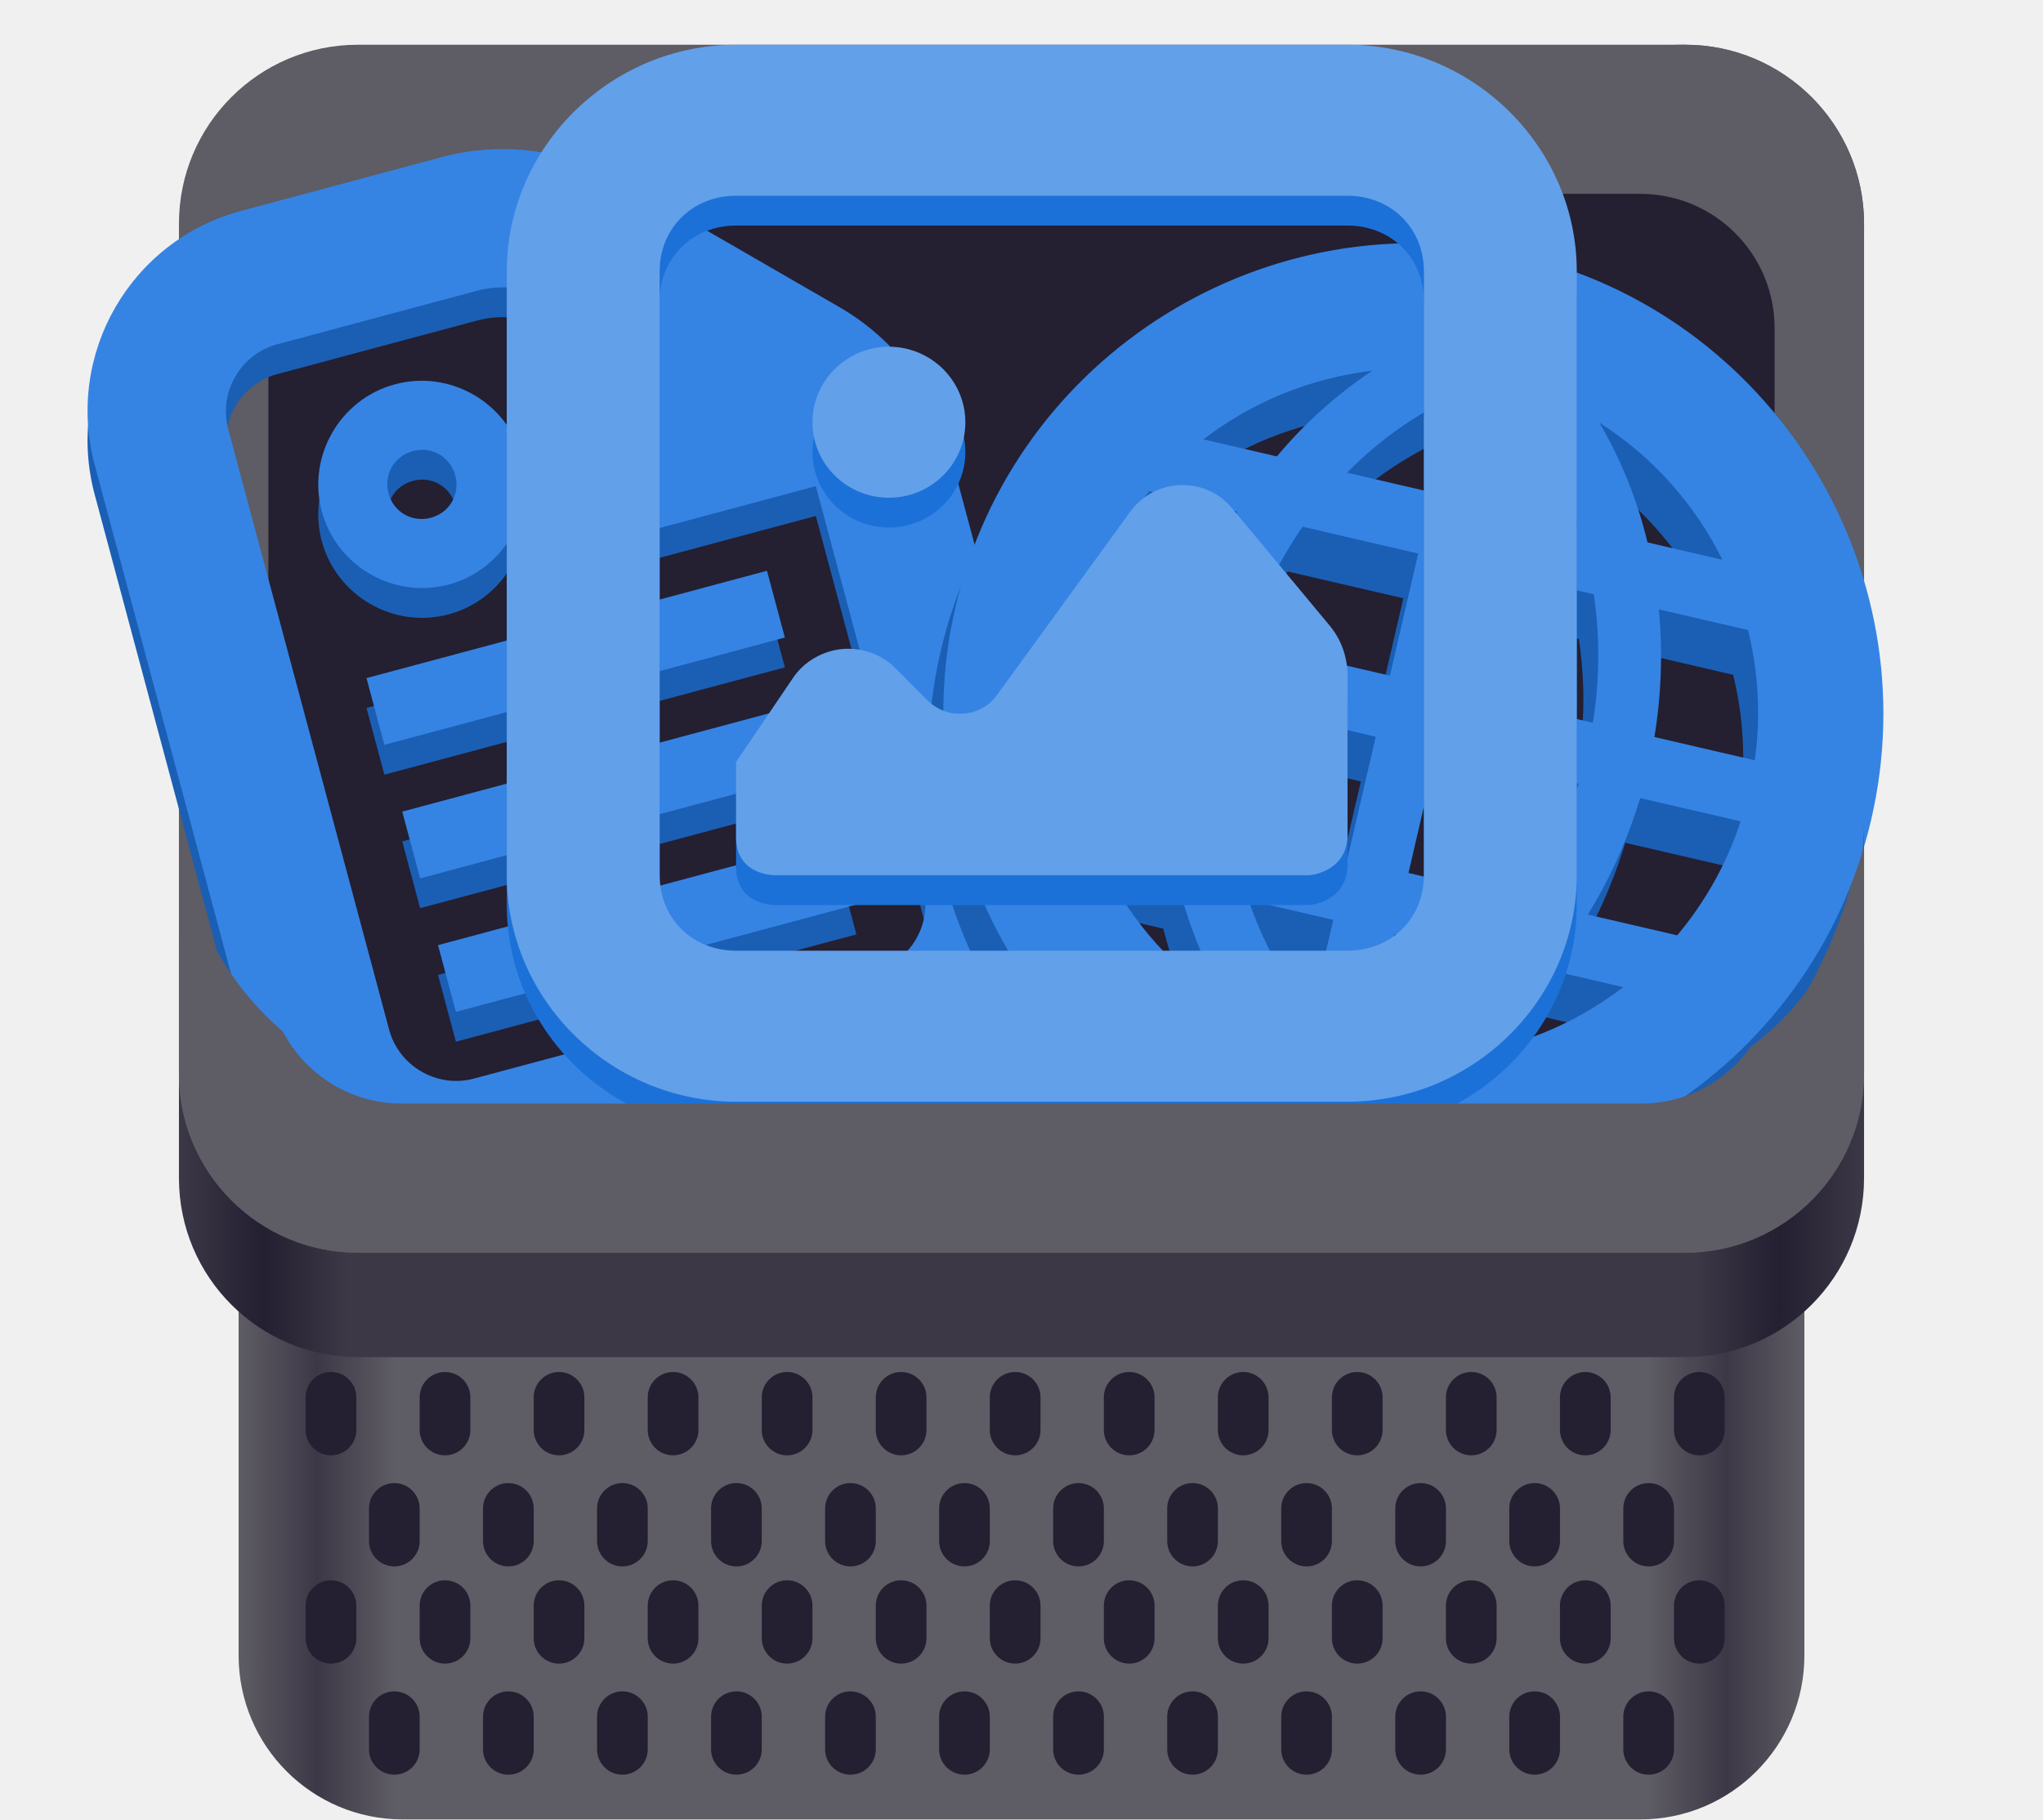
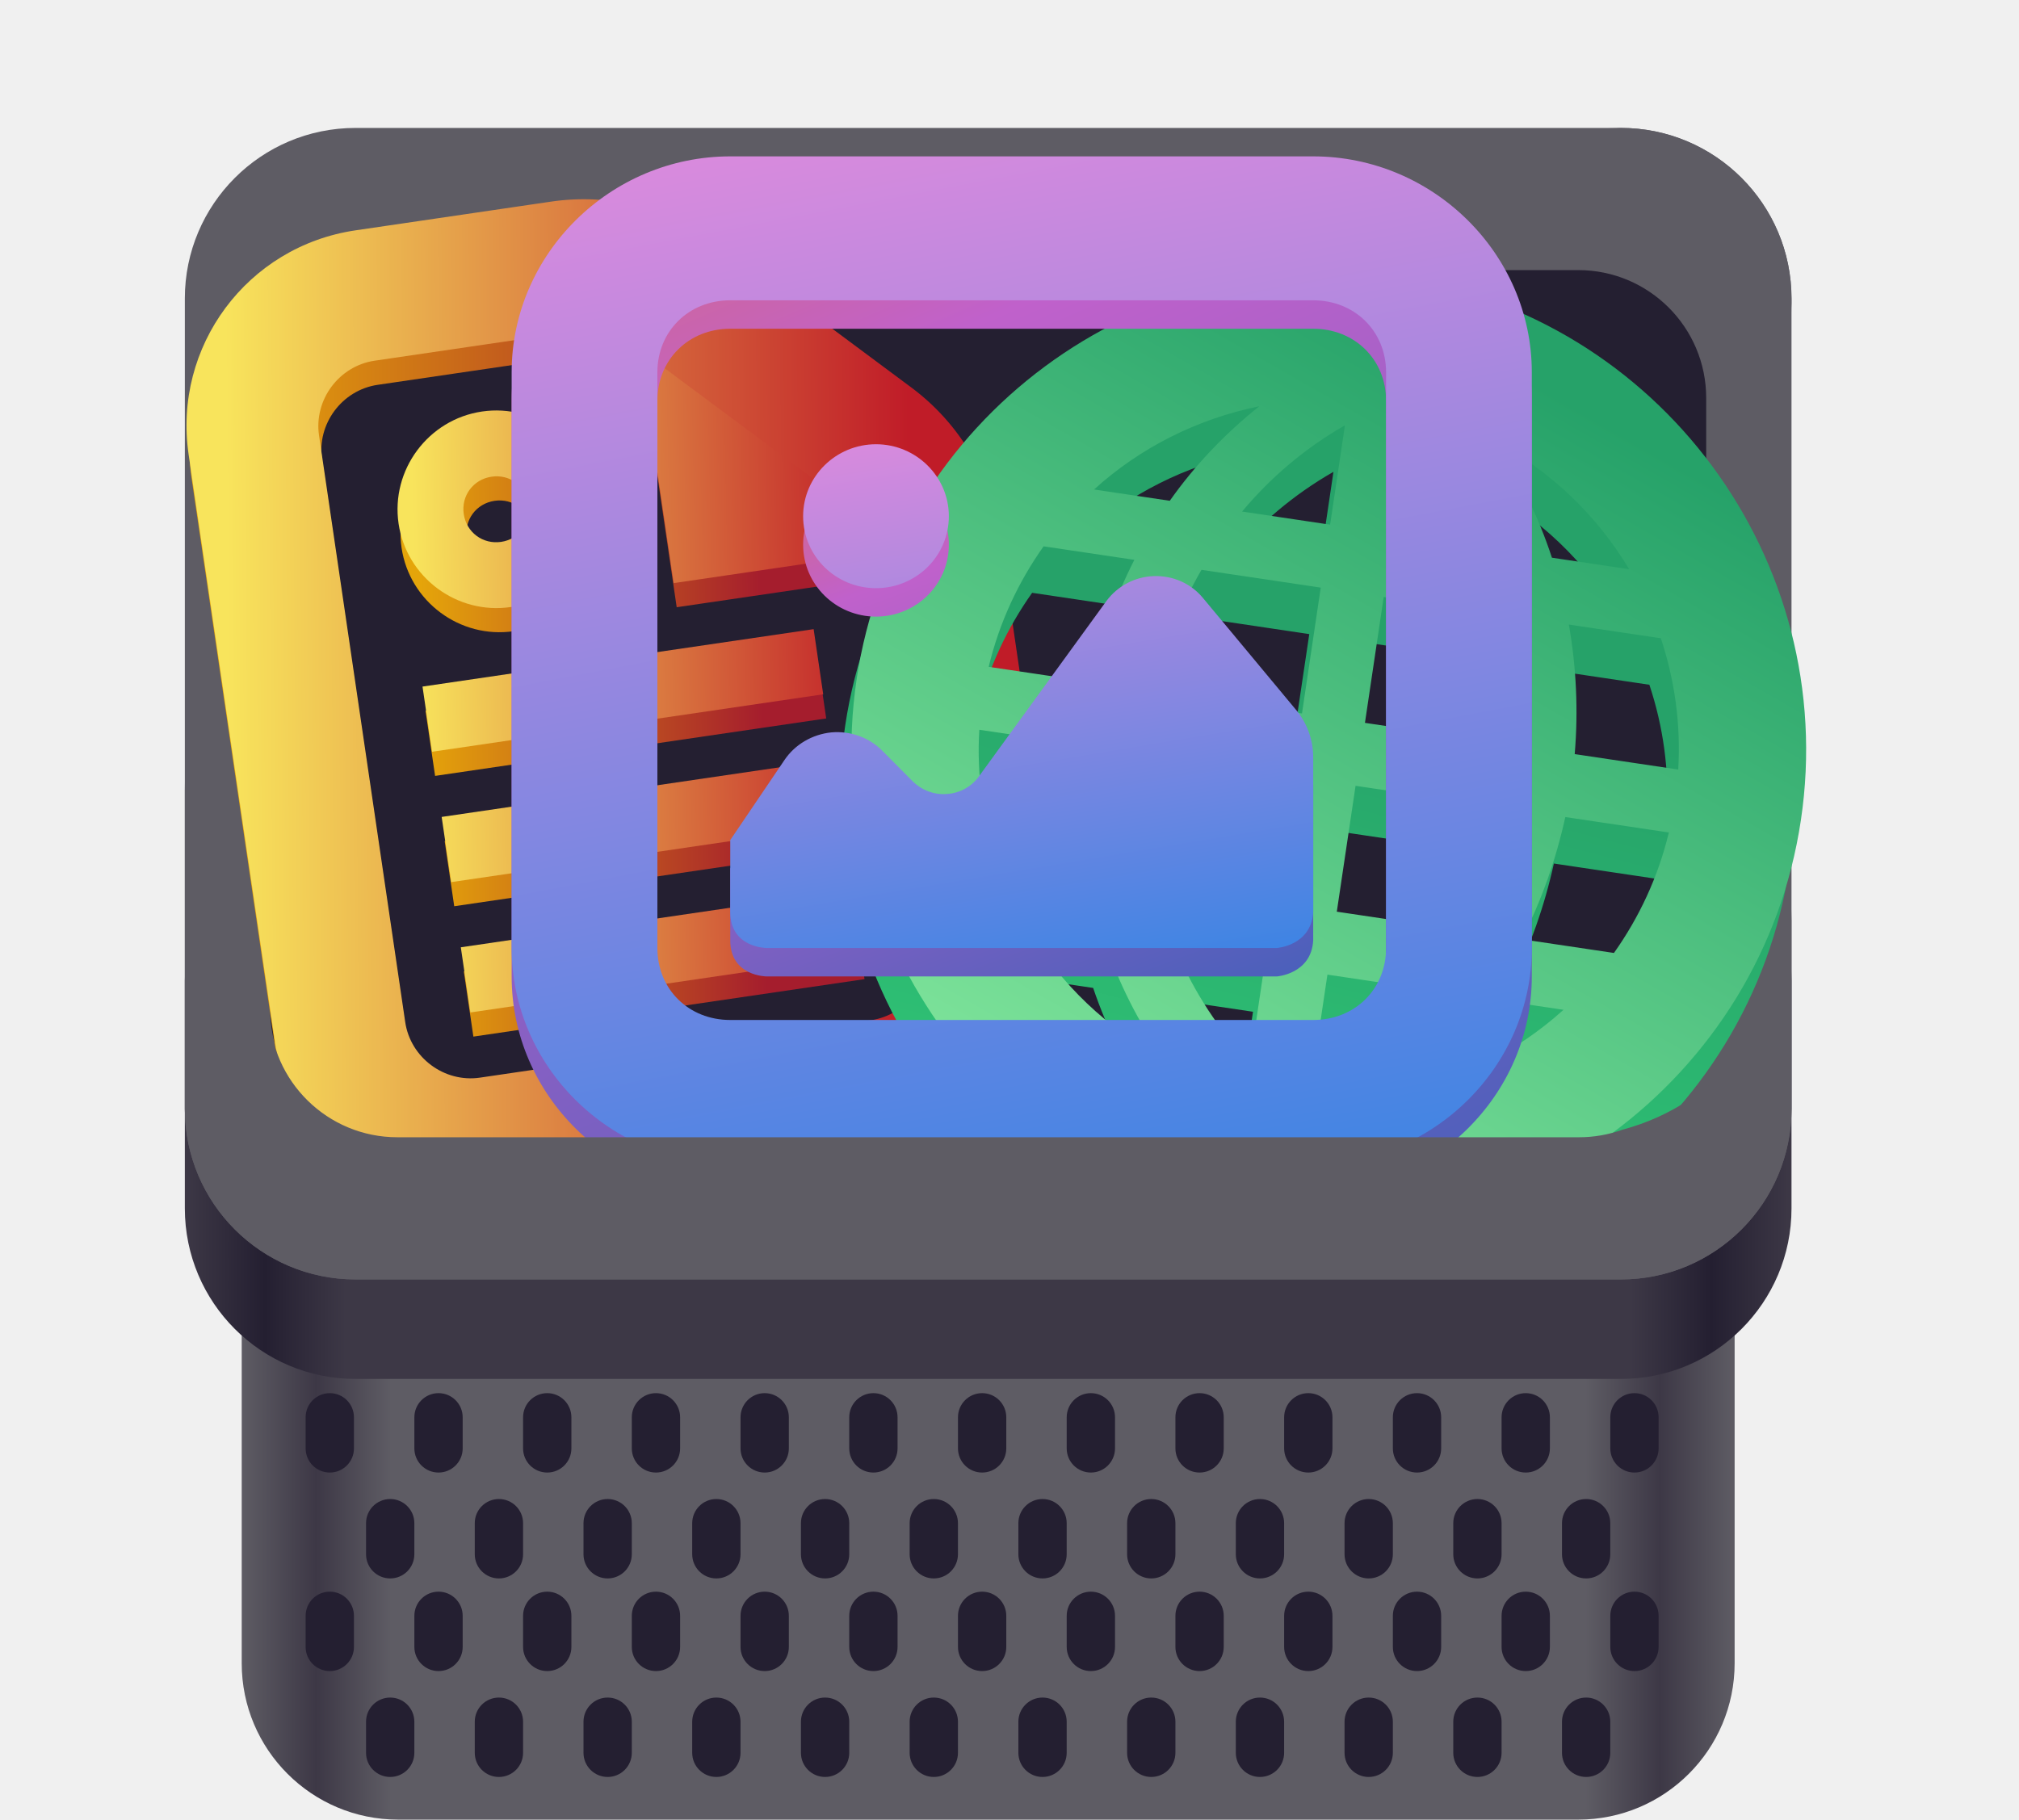
- <svg xmlns="http://www.w3.org/2000/svg" width="137" height="122" viewBox="0 0 137 122" fill="none">
-   <rect x="16" y="25" width="105" height="97" rx="11" fill="url(#paint0_linear_8_179)" />
-   <rect x="24.744" y="99.448" width="3.398" height="5.586" rx="1.699" fill="#241F31" />
-   <rect x="24.744" y="113.414" width="3.398" height="5.586" rx="1.699" fill="#241F31" />
-   <rect x="32.391" y="99.448" width="3.398" height="5.586" rx="1.699" fill="#241F31" />
-   <rect x="32.391" y="113.414" width="3.398" height="5.586" rx="1.699" fill="#241F31" />
-   <rect x="40.038" y="99.448" width="3.398" height="5.586" rx="1.699" fill="#241F31" />
-   <rect x="40.038" y="113.414" width="3.398" height="5.586" rx="1.699" fill="#241F31" />
-   <rect x="47.684" y="99.448" width="3.398" height="5.586" rx="1.699" fill="#241F31" />
-   <rect x="47.684" y="113.414" width="3.398" height="5.586" rx="1.699" fill="#241F31" />
-   <rect x="55.331" y="99.448" width="3.398" height="5.586" rx="1.699" fill="#241F31" />
-   <rect x="55.331" y="113.414" width="3.398" height="5.586" rx="1.699" fill="#241F31" />
-   <rect x="62.977" y="99.448" width="3.398" height="5.586" rx="1.699" fill="#241F31" />
-   <rect x="62.977" y="113.414" width="3.398" height="5.586" rx="1.699" fill="#241F31" />
-   <rect x="70.624" y="99.448" width="3.398" height="5.586" rx="1.699" fill="#241F31" />
-   <rect x="70.624" y="113.414" width="3.398" height="5.586" rx="1.699" fill="#241F31" />
-   <rect x="78.271" y="99.448" width="3.398" height="5.586" rx="1.699" fill="#241F31" />
-   <rect x="78.271" y="113.414" width="3.398" height="5.586" rx="1.699" fill="#241F31" />
-   <rect x="85.917" y="99.448" width="3.398" height="5.586" rx="1.699" fill="#241F31" />
-   <rect x="85.917" y="113.414" width="3.398" height="5.586" rx="1.699" fill="#241F31" />
-   <rect x="93.564" y="99.448" width="3.398" height="5.586" rx="1.699" fill="#241F31" />
-   <rect x="93.564" y="113.414" width="3.398" height="5.586" rx="1.699" fill="#241F31" />
-   <rect x="101.211" y="99.448" width="3.398" height="5.586" rx="1.699" fill="#241F31" />
-   <rect x="101.211" y="113.414" width="3.398" height="5.586" rx="1.699" fill="#241F31" />
-   <rect x="108.857" y="99.448" width="3.398" height="5.586" rx="1.699" fill="#241F31" />
-   <rect x="108.857" y="113.414" width="3.398" height="5.586" rx="1.699" fill="#241F31" />
-   <rect x="20.496" y="92" width="3.398" height="5.586" rx="1.699" fill="#241F31" />
-   <rect x="20.496" y="105.966" width="3.398" height="5.586" rx="1.699" fill="#241F31" />
-   <rect x="28.143" y="92" width="3.398" height="5.586" rx="1.699" fill="#241F31" />
-   <rect x="28.143" y="105.966" width="3.398" height="5.586" rx="1.699" fill="#241F31" />
-   <rect x="35.789" y="92" width="3.398" height="5.586" rx="1.699" fill="#241F31" />
-   <rect x="35.789" y="105.966" width="3.398" height="5.586" rx="1.699" fill="#241F31" />
-   <rect x="43.436" y="92" width="3.398" height="5.586" rx="1.699" fill="#241F31" />
-   <rect x="43.436" y="105.966" width="3.398" height="5.586" rx="1.699" fill="#241F31" />
-   <rect x="51.083" y="92" width="3.398" height="5.586" rx="1.699" fill="#241F31" />
-   <rect x="51.083" y="105.966" width="3.398" height="5.586" rx="1.699" fill="#241F31" />
-   <rect x="58.729" y="92" width="3.398" height="5.586" rx="1.699" fill="#241F31" />
-   <rect x="58.729" y="105.966" width="3.398" height="5.586" rx="1.699" fill="#241F31" />
-   <rect x="66.376" y="92" width="3.398" height="5.586" rx="1.699" fill="#241F31" />
-   <rect x="66.376" y="105.966" width="3.398" height="5.586" rx="1.699" fill="#241F31" />
-   <rect x="74.023" y="92" width="3.398" height="5.586" rx="1.699" fill="#241F31" />
-   <rect x="74.023" y="105.966" width="3.398" height="5.586" rx="1.699" fill="#241F31" />
-   <rect x="81.669" y="92" width="3.398" height="5.586" rx="1.699" fill="#241F31" />
-   <rect x="81.669" y="105.966" width="3.398" height="5.586" rx="1.699" fill="#241F31" />
-   <rect x="89.316" y="92" width="3.398" height="5.586" rx="1.699" fill="#241F31" />
-   <rect x="89.316" y="105.966" width="3.398" height="5.586" rx="1.699" fill="#241F31" />
-   <rect x="96.962" y="92" width="3.398" height="5.586" rx="1.699" fill="#241F31" />
-   <rect x="96.962" y="105.966" width="3.398" height="5.586" rx="1.699" fill="#241F31" />
-   <rect x="104.609" y="92" width="3.398" height="5.586" rx="1.699" fill="#241F31" />
-   <rect x="104.609" y="105.966" width="3.398" height="5.586" rx="1.699" fill="#241F31" />
-   <rect x="112.256" y="92" width="3.398" height="5.586" rx="1.699" fill="#241F31" />
-   <rect x="112.256" y="105.966" width="3.398" height="5.586" rx="1.699" fill="#241F31" />
-   <rect x="12" y="51" width="113" height="40" rx="12" fill="url(#paint1_linear_8_179)" />
-   <rect x="12" y="3" width="113" height="81" rx="12" fill="#5E5C64" />
-   <rect x="18" y="13" width="101" height="61" rx="9" fill="#241F31" />
+ <svg xmlns="http://www.w3.org/2000/svg" width="142" height="128" viewBox="0 0 142 128" fill="none">
+   <rect x="17" y="31" width="105" height="97" rx="11" fill="url(#paint0_linear_8_179)" />
+   <rect x="25.744" y="105.448" width="3.398" height="5.586" rx="1.699" fill="#241F31" />
+   <rect x="25.744" y="119.414" width="3.398" height="5.586" rx="1.699" fill="#241F31" />
+   <rect x="33.391" y="105.448" width="3.398" height="5.586" rx="1.699" fill="#241F31" />
+   <rect x="33.391" y="119.414" width="3.398" height="5.586" rx="1.699" fill="#241F31" />
+   <rect x="41.038" y="105.448" width="3.398" height="5.586" rx="1.699" fill="#241F31" />
+   <rect x="41.038" y="119.414" width="3.398" height="5.586" rx="1.699" fill="#241F31" />
+   <rect x="48.684" y="105.448" width="3.398" height="5.586" rx="1.699" fill="#241F31" />
+   <rect x="48.684" y="119.414" width="3.398" height="5.586" rx="1.699" fill="#241F31" />
+   <rect x="56.331" y="105.448" width="3.398" height="5.586" rx="1.699" fill="#241F31" />
+   <rect x="56.331" y="119.414" width="3.398" height="5.586" rx="1.699" fill="#241F31" />
+   <rect x="63.977" y="105.448" width="3.398" height="5.586" rx="1.699" fill="#241F31" />
+   <rect x="63.977" y="119.414" width="3.398" height="5.586" rx="1.699" fill="#241F31" />
+   <rect x="71.624" y="105.448" width="3.398" height="5.586" rx="1.699" fill="#241F31" />
+   <rect x="71.624" y="119.414" width="3.398" height="5.586" rx="1.699" fill="#241F31" />
+   <rect x="79.271" y="105.448" width="3.398" height="5.586" rx="1.699" fill="#241F31" />
+   <rect x="79.271" y="119.414" width="3.398" height="5.586" rx="1.699" fill="#241F31" />
+   <rect x="86.917" y="105.448" width="3.398" height="5.586" rx="1.699" fill="#241F31" />
+   <rect x="86.917" y="119.414" width="3.398" height="5.586" rx="1.699" fill="#241F31" />
+   <rect x="94.564" y="105.448" width="3.398" height="5.586" rx="1.699" fill="#241F31" />
+   <rect x="94.564" y="119.414" width="3.398" height="5.586" rx="1.699" fill="#241F31" />
+   <rect x="102.211" y="105.448" width="3.398" height="5.586" rx="1.699" fill="#241F31" />
+   <rect x="102.211" y="119.414" width="3.398" height="5.586" rx="1.699" fill="#241F31" />
+   <rect x="109.857" y="105.448" width="3.398" height="5.586" rx="1.699" fill="#241F31" />
+   <rect x="109.857" y="119.414" width="3.398" height="5.586" rx="1.699" fill="#241F31" />
+   <rect x="21.496" y="98" width="3.398" height="5.586" rx="1.699" fill="#241F31" />
+   <rect x="21.496" y="111.965" width="3.398" height="5.586" rx="1.699" fill="#241F31" />
+   <rect x="29.143" y="98" width="3.398" height="5.586" rx="1.699" fill="#241F31" />
+   <rect x="29.143" y="111.965" width="3.398" height="5.586" rx="1.699" fill="#241F31" />
+   <rect x="36.789" y="98" width="3.398" height="5.586" rx="1.699" fill="#241F31" />
+   <rect x="36.789" y="111.965" width="3.398" height="5.586" rx="1.699" fill="#241F31" />
+   <rect x="44.436" y="98" width="3.398" height="5.586" rx="1.699" fill="#241F31" />
+   <rect x="44.436" y="111.965" width="3.398" height="5.586" rx="1.699" fill="#241F31" />
+   <rect x="52.083" y="98" width="3.398" height="5.586" rx="1.699" fill="#241F31" />
+   <rect x="52.083" y="111.965" width="3.398" height="5.586" rx="1.699" fill="#241F31" />
+   <rect x="59.729" y="98" width="3.398" height="5.586" rx="1.699" fill="#241F31" />
+   <rect x="59.729" y="111.965" width="3.398" height="5.586" rx="1.699" fill="#241F31" />
+   <rect x="67.376" y="98" width="3.398" height="5.586" rx="1.699" fill="#241F31" />
+   <rect x="67.376" y="111.965" width="3.398" height="5.586" rx="1.699" fill="#241F31" />
+   <rect x="75.023" y="98" width="3.398" height="5.586" rx="1.699" fill="#241F31" />
+   <rect x="75.023" y="111.965" width="3.398" height="5.586" rx="1.699" fill="#241F31" />
+   <rect x="82.669" y="98" width="3.398" height="5.586" rx="1.699" fill="#241F31" />
+   <rect x="82.669" y="111.965" width="3.398" height="5.586" rx="1.699" fill="#241F31" />
+   <rect x="90.316" y="98" width="3.398" height="5.586" rx="1.699" fill="#241F31" />
+   <rect x="90.316" y="111.965" width="3.398" height="5.586" rx="1.699" fill="#241F31" />
+   <rect x="97.962" y="98" width="3.398" height="5.586" rx="1.699" fill="#241F31" />
+   <rect x="97.962" y="111.965" width="3.398" height="5.586" rx="1.699" fill="#241F31" />
+   <rect x="105.609" y="98" width="3.398" height="5.586" rx="1.699" fill="#241F31" />
+   <rect x="105.609" y="111.965" width="3.398" height="5.586" rx="1.699" fill="#241F31" />
+   <rect x="113.256" y="98" width="3.398" height="5.586" rx="1.699" fill="#241F31" />
+   <rect x="113.256" y="111.965" width="3.398" height="5.586" rx="1.699" fill="#241F31" />
+   <rect x="13" y="57" width="113" height="40" rx="12" fill="url(#paint1_linear_8_179)" />
+   <rect x="13" y="9" width="113" height="81" rx="12" fill="#5E5C64" />
+   <rect x="19" y="19" width="101" height="61" rx="9" fill="#241F31" />
  <g clip-path="url(#clip0_8_179)">
-     <path d="M35.284 15.816L41.281 38.197L59.185 33.399L57.986 28.923L35.284 15.816ZM26.492 27.767C22.803 28.755 20.589 32.591 21.577 36.28C22.566 39.969 26.401 42.184 30.09 41.195C33.78 40.207 35.994 36.371 35.006 32.682C34.017 28.993 30.182 26.778 26.492 27.767ZM27.692 32.243C28.951 31.906 30.192 32.622 30.529 33.881C30.867 35.14 30.15 36.382 28.891 36.719C27.632 37.056 26.391 36.34 26.053 35.081C25.716 33.822 26.433 32.58 27.692 32.243ZM24.576 47.47L25.775 51.946L52.632 44.75L51.432 40.274L24.576 47.47ZM26.974 56.422L28.174 60.899L55.03 53.702L53.831 49.226L26.974 56.422ZM29.373 65.375L30.573 69.851L57.429 62.655L56.23 58.178L29.373 65.375Z" fill="#1A5FB4" />
-     <path d="M17.144 73.449C19.135 80.88 26.74 85.27 34.171 83.279L61.027 76.083C68.458 74.092 72.849 66.487 70.858 59.056L63.661 32.2C62.574 28.143 59.926 24.693 56.29 22.594L41.613 14.12C37.978 12.021 33.665 11.453 29.608 12.54L16.18 16.138C8.749 18.129 4.359 25.733 6.35 33.164L17.144 73.449ZM18.579 25.09L32.007 21.492C33.686 21.042 35.472 21.275 36.98 22.146L51.656 30.619C53.164 31.489 54.259 32.92 54.709 34.599L61.905 61.455C62.561 63.903 61.076 66.475 58.629 67.131L31.772 74.327C29.324 74.983 26.752 73.498 26.096 71.05L15.302 30.765C14.646 28.317 16.131 25.746 18.579 25.09Z" fill="#1A5FB4" />
+     <path d="M44.225 19.792L47.593 42.716L65.932 40.022L65.258 35.437L44.225 19.792ZM34.11 30.645C30.331 31.2 27.688 34.754 28.243 38.533C28.798 42.312 32.352 44.955 36.131 44.4C39.91 43.845 42.553 40.291 41.998 36.512C41.443 32.733 37.889 30.09 34.11 30.645ZM34.784 35.23C36.073 35.041 37.224 35.896 37.413 37.186C37.602 38.475 36.747 39.626 35.457 39.815C34.168 40.004 33.018 39.149 32.828 37.859C32.639 36.57 33.494 35.419 34.784 35.23ZM29.927 49.995L30.601 54.58L58.109 50.539L57.436 45.954L29.927 49.995ZM31.274 59.164L31.947 63.749L59.456 59.708L58.783 55.123L31.274 59.164ZM32.621 68.334L33.294 72.919L60.803 68.878L60.13 64.293L32.621 68.334Z" fill="url(#paint2_linear_8_179)" />
+     <path d="M19.54 74.939C20.658 82.551 27.703 87.791 35.315 86.673L62.824 82.632C70.435 81.514 75.676 74.469 74.558 66.858L70.517 39.349C69.906 35.194 67.675 31.46 64.306 28.954L50.709 18.84C47.34 16.334 43.122 15.27 38.967 15.881L25.213 17.901C17.601 19.019 12.361 26.064 13.479 33.676L19.54 74.939ZM26.56 27.071L40.314 25.05C42.033 24.798 43.781 25.236 45.178 26.275L58.775 36.39C60.172 37.429 61.095 38.976 61.347 40.696L65.388 68.204C65.756 70.712 63.984 73.094 61.477 73.463L33.968 77.504C31.46 77.872 29.078 76.1 28.709 73.592L22.648 32.329C22.28 29.822 24.052 27.439 26.56 27.071Z" fill="url(#paint3_linear_8_179)" />
  </g>
  <g clip-path="url(#clip1_8_179)">
-     <path d="M35.284 13.816L41.281 36.197L59.185 31.399L57.986 26.923L35.284 13.816ZM26.492 25.767C22.803 26.755 20.589 30.591 21.577 34.28C22.566 37.969 26.401 40.184 30.09 39.195C33.78 38.207 35.994 34.371 35.006 30.682C34.017 26.993 30.182 24.778 26.492 25.767ZM27.692 30.243C28.951 29.906 30.192 30.622 30.529 31.881C30.867 33.14 30.15 34.382 28.891 34.719C27.632 35.056 26.391 34.34 26.053 33.081C25.716 31.822 26.433 30.58 27.692 30.243ZM24.576 45.47L25.775 49.946L52.632 42.75L51.432 38.274L24.576 45.47ZM26.974 54.422L28.174 58.899L55.03 51.702L53.831 47.226L26.974 54.422ZM29.373 63.375L30.573 67.851L57.429 60.655L56.23 56.178L29.373 63.375Z" fill="#3584E4" />
-     <path d="M17.144 71.449C19.135 78.88 26.74 83.27 34.171 81.279L61.027 74.083C68.458 72.092 72.849 64.487 70.858 57.056L63.661 30.2C62.574 26.143 59.926 22.693 56.29 20.594L41.613 12.12C37.978 10.021 33.665 9.453 29.608 10.54L16.18 14.138C8.749 16.129 4.359 23.733 6.35 31.164L17.144 71.449ZM18.579 23.09L32.007 19.492C33.686 19.042 35.472 19.275 36.98 20.146L51.656 28.619C53.164 29.489 54.259 30.92 54.709 32.599L61.905 59.455C62.561 61.903 61.076 64.475 58.629 65.131L31.772 72.327C29.324 72.983 26.752 71.498 26.096 69.05L15.302 28.765C14.646 26.317 16.131 23.746 18.579 23.09Z" fill="#3584E4" />
+     <path d="M44.015 18.095L47.382 41.019L65.721 38.325L65.048 33.74L44.015 18.095ZM33.9 28.948C30.121 29.503 27.477 33.056 28.033 36.835C28.588 40.614 32.141 43.258 35.92 42.702C39.699 42.147 42.342 38.594 41.787 34.815C41.232 31.036 37.678 28.393 33.9 28.948ZM34.573 33.533C35.862 33.343 37.013 34.199 37.202 35.489C37.392 36.778 36.536 37.928 35.246 38.118C33.957 38.307 32.807 37.451 32.617 36.162C32.428 34.873 33.284 33.722 34.573 33.533ZM29.716 48.297L30.39 52.882L57.898 48.841L57.225 44.257L29.716 48.297ZM31.063 57.467L31.737 62.052L59.245 58.011L58.572 53.426L31.063 57.467ZM32.41 66.637L33.084 71.221L60.592 67.181L59.919 62.596L32.41 66.637Z" fill="url(#paint4_linear_8_179)" />
+     <path d="M19.329 73.242C20.447 80.853 27.492 86.094 35.104 84.976L62.613 80.935C70.224 79.817 75.465 72.772 74.347 65.16L70.306 37.651C69.696 33.496 67.464 29.763 64.095 27.257L50.498 17.142C47.129 14.637 42.911 13.573 38.756 14.183L25.002 16.204C17.39 17.322 12.15 24.367 13.268 31.979L19.329 73.242ZM26.349 25.373L40.103 23.353C41.823 23.101 43.57 23.539 44.967 24.578L58.565 34.692C59.961 35.731 60.884 37.279 61.136 38.998L65.177 66.507C65.545 69.014 63.773 71.397 61.266 71.766L33.757 75.806C31.25 76.174 28.867 74.402 28.499 71.895L22.438 30.632C22.069 28.124 23.842 25.742 26.349 25.373Z" fill="url(#paint5_linear_8_179)" />
  </g>
  <g clip-path="url(#clip2_8_179)">
-     <path d="M100.9 20.123C83.996 16.202 66.994 26.801 63.072 43.705C59.151 60.608 69.751 77.611 86.654 81.532C103.558 85.453 120.561 74.854 124.482 57.95C128.403 41.047 117.803 24.044 100.9 20.123ZM106.252 31.341C109.835 33.622 112.665 36.823 114.5 40.535L109.479 39.37C108.81 36.586 107.737 33.876 106.252 31.341ZM91.016 27.857C88.599 29.487 86.45 31.416 84.627 33.605L79.702 32.462C82.945 29.962 86.856 28.358 91.016 27.857ZM96.553 29.563L95.054 36.024L89.329 34.696C91.38 32.61 93.791 30.86 96.553 29.563ZM100.632 30.577C102.496 32.93 103.878 35.543 104.793 38.283L99.148 36.974L100.632 30.577ZM76.081 35.937L81.983 37.306C80.491 39.74 79.305 42.381 78.484 45.123L71.831 43.579C72.766 40.712 74.239 38.139 76.081 35.937ZM86.348 38.319L94.104 40.118L92.205 48.306L82.61 46.08C83.451 43.326 84.7 40.7 86.348 38.319ZM98.198 41.067L105.875 42.848C106.306 45.712 106.271 48.62 105.814 51.463L96.299 49.255L98.198 41.067ZM110.24 43.861L116.221 45.248C116.906 48.036 117.096 50.996 116.673 53.982L109.94 52.42C110.41 49.596 110.508 46.704 110.24 43.861ZM70.882 47.673L77.534 49.217C77.081 52.044 76.966 54.933 77.25 57.779L71.333 56.407C70.648 53.619 70.459 50.659 70.882 47.673ZM81.66 50.174L91.255 52.4L89.356 60.587L81.616 58.792C81.181 55.944 81.219 53.02 81.66 50.174ZM95.349 53.349L104.864 55.557C104.007 58.307 102.754 60.949 101.11 63.314L93.45 61.537L95.349 53.349ZM108.99 56.514L115.723 58.075C114.788 60.943 113.315 63.516 111.473 65.718L105.476 64.327C106.983 61.896 108.153 59.252 108.99 56.514ZM73.054 61.12L78.011 62.27C78.712 65.062 79.802 67.775 81.302 70.314C77.719 68.033 74.889 64.832 73.054 61.12ZM82.729 63.364L88.406 64.681L86.933 71.03C85.05 68.689 83.647 66.089 82.729 63.364ZM92.5 65.631L98.097 66.93C96.093 68.959 93.729 70.652 91.042 71.916L92.5 65.631ZM102.815 68.024L107.852 69.192C104.531 71.742 100.529 73.375 96.263 73.818C98.761 72.207 100.953 70.238 102.815 68.024Z" fill="#1A5FB4" />
+     <path d="M97.596 22.797C79.315 20.073 62.165 32.775 59.442 51.057C56.718 69.338 69.42 86.487 87.701 89.211C105.983 91.935 123.132 79.233 125.856 60.951C128.579 42.67 115.877 25.52 97.596 22.797ZM104.234 34.252C108.233 36.368 111.51 39.526 113.775 43.311L108.344 42.502C107.397 39.603 106.026 36.817 104.234 34.252ZM87.761 31.851C85.333 33.787 83.216 36.018 81.467 38.497L76.14 37.704C79.37 34.773 83.386 32.737 87.761 31.851ZM93.785 33.19L92.744 40.177L86.552 39.255C88.552 36.866 90.963 34.803 93.785 33.19ZM98.202 33.919C100.381 36.259 102.072 38.915 103.277 41.747L97.171 40.837L98.202 33.919ZM72.592 41.701L78.974 42.652C77.598 45.364 76.564 48.268 75.925 51.249L68.731 50.178C69.479 47.054 70.824 44.196 72.592 41.701ZM83.696 43.355L92.084 44.605L90.765 53.46L80.388 51.914C81.046 48.919 82.149 46.024 83.696 43.355ZM96.512 45.265L104.813 46.502C105.515 49.505 105.727 52.596 105.483 55.653L95.192 54.12L96.512 45.265ZM109.535 47.205L116.004 48.169C116.968 51.07 117.421 54.196 117.227 57.403L109.945 56.318C110.203 53.28 110.061 50.2 109.535 47.205ZM68.071 54.605L75.266 55.677C75.025 58.717 75.15 61.794 75.693 64.793L69.294 63.839C68.33 60.938 67.876 57.811 68.071 54.605ZM79.728 56.342L90.105 57.888L88.786 66.743L80.415 65.496C79.711 62.509 79.502 59.402 79.728 56.342ZM94.533 58.548L104.823 60.081C104.148 63.074 103.042 65.985 101.498 68.637L93.213 67.403L94.533 58.548ZM109.286 60.745L116.567 61.83C115.819 64.954 114.474 67.812 112.705 70.307L106.22 69.341C107.613 66.631 108.63 63.724 109.286 60.745ZM71.523 68.697L76.884 69.496C77.866 72.4 79.254 75.188 81.063 77.756C77.065 75.64 73.787 72.482 71.523 68.697ZM81.986 70.256L88.126 71.171L87.103 78.037C84.904 75.712 83.194 73.07 81.986 70.256ZM92.554 71.83L98.607 72.732C96.652 75.058 94.286 77.056 91.541 78.627L92.554 71.83ZM103.709 73.492L109.157 74.304C105.848 77.294 101.738 79.369 97.247 80.202C99.761 78.279 101.921 76.002 103.709 73.492Z" fill="url(#paint6_linear_8_179)" />
  </g>
  <g clip-path="url(#clip3_8_179)">
-     <path d="M101.9 17.123C84.996 13.201 67.994 23.801 64.073 40.705C60.151 57.608 70.751 74.611 87.654 78.532C104.558 82.453 121.561 71.854 125.482 54.95C129.403 38.047 118.803 21.044 101.9 17.123ZM107.252 28.341C110.835 30.622 113.665 33.823 115.5 37.535L110.479 36.37C109.81 33.586 108.737 30.876 107.252 28.341ZM92.016 24.857C89.599 26.487 87.45 28.416 85.627 30.605L80.702 29.462C83.945 26.962 87.856 25.358 92.016 24.857ZM97.553 26.563L96.054 33.024L90.329 31.696C92.38 29.61 94.791 27.86 97.553 26.563ZM101.632 27.577C103.496 29.93 104.878 32.543 105.793 35.283L100.148 33.973L101.632 27.577ZM77.081 32.937L82.983 34.306C81.491 36.74 80.305 39.381 79.484 42.123L72.831 40.579C73.766 37.712 75.239 35.138 77.081 32.937ZM87.348 35.318L95.104 37.118L93.205 45.306L83.61 43.08C84.451 40.326 85.7 37.7 87.348 35.318ZM99.198 38.067L106.875 39.848C107.306 42.712 107.271 45.62 106.814 48.463L97.299 46.255L99.198 38.067ZM111.24 40.861L117.221 42.248C117.906 45.036 118.096 47.996 117.673 50.981L110.94 49.42C111.41 46.596 111.508 43.704 111.24 40.861ZM71.882 44.673L78.534 46.217C78.081 49.044 77.966 51.933 78.25 54.779L72.333 53.407C71.648 50.619 71.459 47.659 71.882 44.673ZM82.66 47.174L92.255 49.4L90.356 57.587L82.616 55.792C82.181 52.944 82.219 50.02 82.66 47.174ZM96.349 50.349L105.864 52.557C105.007 55.307 103.754 57.949 102.11 60.314L94.45 58.537L96.349 50.349ZM109.99 53.514L116.723 55.075C115.788 57.943 114.315 60.516 112.473 62.718L106.476 61.327C107.983 58.896 109.153 56.252 109.99 53.514ZM74.054 58.12L79.011 59.27C79.712 62.062 80.802 64.775 82.302 67.314C78.719 65.033 75.889 61.832 74.054 58.12ZM83.729 60.364L89.406 61.681L87.933 68.03C86.05 65.689 84.647 63.089 83.729 60.364ZM93.5 62.631L99.097 63.929C97.093 65.959 94.729 67.652 92.042 68.916L93.5 62.631ZM103.815 65.024L108.852 66.192C105.531 68.742 101.529 70.375 97.263 70.818C99.761 69.207 101.953 67.238 103.815 65.024Z" fill="#3584E4" />
+     <path d="M98.402 19.526C80.121 16.803 62.971 29.505 60.248 47.786C57.524 66.067 70.226 83.217 88.508 85.941C106.789 88.664 123.938 75.962 126.662 57.681C129.386 39.4 116.683 22.25 98.402 19.526ZM105.04 30.982C109.039 33.098 112.316 36.255 114.581 40.04L109.15 39.231C108.203 36.332 106.833 33.547 105.04 30.982ZM88.567 28.58C86.14 30.517 84.022 32.747 82.273 35.227L76.946 34.433C80.176 31.503 84.192 29.467 88.567 28.58ZM94.591 29.92L93.55 36.907L87.358 35.984C89.358 33.595 91.769 31.532 94.591 29.92ZM99.008 30.648C101.188 32.989 102.878 35.645 104.083 38.476L97.978 37.567L99.008 30.648ZM73.398 38.431L79.78 39.382C78.404 42.093 77.37 44.998 76.732 47.979L69.537 46.907C70.285 43.783 71.63 40.925 73.398 38.431ZM84.502 40.085L92.89 41.335L91.571 50.19L81.194 48.644C81.852 45.648 82.955 42.754 84.502 40.085ZM97.318 41.994L105.62 43.231C106.321 46.235 106.533 49.325 106.289 52.383L95.999 50.849L97.318 41.994ZM110.341 43.935L116.81 44.898C117.774 47.8 118.228 50.926 118.033 54.132L110.752 53.047C111.01 50.01 110.867 46.93 110.341 43.935ZM68.877 51.335L76.072 52.407C75.831 55.447 75.956 58.524 76.499 61.522L70.1 60.569C69.136 57.667 68.682 54.541 68.877 51.335ZM80.534 53.071L90.911 54.617L89.592 63.473L81.221 62.226C80.517 59.239 80.308 56.132 80.534 53.071ZM95.339 55.277L105.63 56.81C104.954 59.803 103.848 62.715 102.304 65.367L94.02 64.132L95.339 55.277ZM110.092 57.475L117.373 58.56C116.625 61.684 115.28 64.542 113.512 67.036L107.026 66.07C108.419 63.361 109.436 60.453 110.092 57.475ZM72.329 65.427L77.69 66.225C78.672 69.13 80.06 71.918 81.87 74.486C77.871 72.369 74.594 69.212 72.329 65.427ZM82.793 66.986L88.932 67.9L87.909 74.767C85.71 72.441 84 69.8 82.793 66.986ZM93.36 68.56L99.413 69.462C97.458 71.787 95.092 73.786 92.347 75.357L93.36 68.56ZM104.516 70.222L109.964 71.034C106.654 74.023 102.544 76.098 98.053 76.932C100.567 75.008 102.727 72.731 104.516 70.222Z" fill="url(#paint7_linear_8_179)" />
  </g>
-   <path d="M59.61 25.25C56.787 25.25 54.485 27.524 54.485 30.312C54.485 33.121 56.787 35.375 59.61 35.375C62.433 35.375 64.735 33.121 64.735 30.312C64.735 27.524 62.433 25.25 59.61 25.25ZM75.826 36.265L66.857 48.605C66.336 49.336 65.516 49.791 64.615 49.85C63.714 49.93 62.833 49.593 62.192 48.961L60.09 46.845C59.149 45.876 57.808 45.401 56.467 45.52C55.126 45.658 53.904 46.37 53.164 47.477L49.36 53.094V58.156C49.36 60.688 51.922 60.688 51.922 60.688H87.797C87.797 60.688 90.22 60.529 90.36 58.156V47.28C90.36 46.054 89.939 44.867 89.139 43.918L82.592 36.047C81.751 35.039 80.49 34.485 79.169 34.525C77.828 34.564 76.606 35.217 75.826 36.265Z" fill="#1C71D8" />
-   <path d="M49.36 5C40.932 5 33.985 11.862 33.985 20.188V60.688C33.985 69.033 40.932 75.875 49.36 75.875H90.36C98.788 75.875 105.735 69.033 105.735 60.688V20.188C105.735 11.862 98.788 5 90.36 5H49.36ZM49.36 15.125H90.36C93.283 15.125 95.485 17.3 95.485 20.188V60.688C95.485 63.594 93.283 65.75 90.36 65.75H49.36C46.437 65.75 44.235 63.594 44.235 60.688V20.188C44.235 17.3 46.437 15.125 49.36 15.125Z" fill="#1C71D8" />
-   <path d="M59.61 23.25C56.787 23.25 54.485 25.524 54.485 28.312C54.485 31.121 56.787 33.375 59.61 33.375C62.433 33.375 64.735 31.121 64.735 28.312C64.735 25.524 62.433 23.25 59.61 23.25ZM75.826 34.265L66.857 46.605C66.336 47.336 65.516 47.791 64.615 47.851C63.714 47.93 62.833 47.593 62.192 46.961L60.09 44.845C59.149 43.876 57.808 43.401 56.467 43.52C55.126 43.658 53.904 44.37 53.164 45.477L49.36 51.094V56.156C49.36 58.688 51.922 58.688 51.922 58.688H87.797C87.797 58.688 90.22 58.529 90.36 56.156V45.28C90.36 44.054 89.939 42.867 89.139 41.918L82.592 34.047C81.751 33.039 80.49 32.485 79.169 32.525C77.828 32.564 76.606 33.217 75.826 34.265Z" fill="#62A0EA" />
-   <path d="M49.36 3C40.932 3 33.985 9.862 33.985 18.188V58.688C33.985 67.033 40.932 73.875 49.36 73.875H90.36C98.788 73.875 105.735 67.033 105.735 58.688V18.188C105.735 9.862 98.788 3 90.36 3H49.36ZM49.36 13.125H90.36C93.283 13.125 95.485 15.3 95.485 18.188V58.688C95.485 61.594 93.283 63.75 90.36 63.75H49.36C46.437 63.75 44.235 61.594 44.235 58.688V18.188C44.235 15.3 46.437 13.125 49.36 13.125Z" fill="#62A0EA" />
-   <path fill-rule="evenodd" clip-rule="evenodd" d="M12 54V72C12 78.627 17.373 84 24 84H113C119.627 84 125 78.627 125 72V55C125 61.218 122.013 66.738 117.396 70.204C115.766 72.501 113.084 74 110.053 74L106 74H32L26.947 74C23.484 74 20.477 72.044 18.973 69.176C14.704 65.508 12 60.07 12 54ZM125 16V15C125 8.373 119.627 3 113 3H112.014C119.187 3.008 125 8.825 125 16Z" fill="#5E5C64" />
+   <path d="M61.61 33.25C58.787 33.25 56.485 35.524 56.485 38.312C56.485 41.12 58.787 43.375 61.61 43.375C64.433 43.375 66.735 41.12 66.735 38.312C66.735 35.524 64.433 33.25 61.61 33.25ZM77.826 44.265L68.857 56.605C68.336 57.336 67.516 57.791 66.615 57.85C65.714 57.929 64.833 57.593 64.192 56.961L62.09 54.845C61.149 53.876 59.808 53.401 58.467 53.52C57.126 53.658 55.904 54.37 55.164 55.477L51.36 61.094V66.156C51.36 68.687 53.922 68.687 53.922 68.687H89.797C89.797 68.687 92.22 68.529 92.36 66.156V55.28C92.36 54.054 91.939 52.867 91.139 51.918L84.592 44.047C83.751 43.039 82.49 42.485 81.169 42.525C79.828 42.564 78.606 43.217 77.826 44.265Z" fill="url(#paint8_linear_8_179)" />
+   <path d="M51.36 13C42.932 13 35.985 19.862 35.985 28.187V68.687C35.985 77.033 42.932 83.875 51.36 83.875H92.36C100.788 83.875 107.735 77.033 107.735 68.687V28.187C107.735 19.862 100.788 13 92.36 13H51.36ZM51.36 23.125H92.36C95.283 23.125 97.485 25.3 97.485 28.187V68.687C97.485 71.594 95.283 73.75 92.36 73.75H51.36C48.437 73.75 46.235 71.594 46.235 68.687V28.187C46.235 25.3 48.437 23.125 51.36 23.125Z" fill="url(#paint9_linear_8_179)" />
+   <path d="M61.61 31.25C58.787 31.25 56.485 33.524 56.485 36.312C56.485 39.12 58.787 41.375 61.61 41.375C64.433 41.375 66.735 39.12 66.735 36.312C66.735 33.524 64.433 31.25 61.61 31.25ZM77.826 42.265L68.857 54.605C68.336 55.336 67.516 55.791 66.615 55.85C65.714 55.93 64.833 55.593 64.192 54.961L62.09 52.845C61.149 51.876 59.808 51.401 58.467 51.52C57.126 51.658 55.904 52.37 55.164 53.477L51.36 59.094V64.156C51.36 66.687 53.922 66.687 53.922 66.687H89.797C89.797 66.687 92.22 66.529 92.36 64.156V53.28C92.36 52.054 91.939 50.867 91.139 49.918L84.592 42.047C83.751 41.039 82.49 40.485 81.169 40.525C79.828 40.564 78.606 41.217 77.826 42.265Z" fill="url(#paint10_linear_8_179)" />
+   <path d="M51.36 11C42.932 11 35.985 17.862 35.985 26.187V66.687C35.985 75.033 42.932 81.875 51.36 81.875H92.36C100.788 81.875 107.735 75.033 107.735 66.687V26.187C107.735 17.862 100.788 11 92.36 11H51.36ZM51.36 21.125H92.36C95.283 21.125 97.485 23.3 97.485 26.187V66.687C97.485 69.594 95.283 71.75 92.36 71.75H51.36C48.437 71.75 46.235 69.594 46.235 66.687V26.187C46.235 23.3 48.437 21.125 51.36 21.125Z" fill="url(#paint11_linear_8_179)" />
+   <path fill-rule="evenodd" clip-rule="evenodd" d="M13 55V78C13 84.627 18.373 90 25 90H114C120.627 90 126 84.627 126 78V64C126 71.415 120.956 77.652 114.112 79.467C113.157 79.812 112.127 80 111.053 80L110 80H38L27.947 80C23.04 80 19.05 76.072 18.949 71.189C15.239 66.827 13 61.175 13 55ZM126 22V21C126 14.373 120.627 9 114 9H113.014C120.187 9.008 126 14.825 126 22Z" fill="#5E5C64" />
  <defs>
-     <linearGradient id="paint0_linear_8_179" x1="16" y1="122" x2="121" y2="122" gradientUnits="userSpaceOnUse">
+     <linearGradient id="paint0_linear_8_179" x1="17" y1="128" x2="122" y2="128" gradientUnits="userSpaceOnUse">
      <stop stop-color="#5E5C64" />
      <stop offset="0.05" stop-color="#3D3846" />
      <stop offset="0.1" stop-color="#5E5C64" />
      <stop offset="0.9" stop-color="#5E5C64" />
      <stop offset="0.95" stop-color="#3D3846" />
      <stop offset="1" stop-color="#5E5C64" />
    </linearGradient>
-     <linearGradient id="paint1_linear_8_179" x1="12" y1="71" x2="125" y2="71" gradientUnits="userSpaceOnUse">
+     <linearGradient id="paint1_linear_8_179" x1="13" y1="77" x2="126" y2="77" gradientUnits="userSpaceOnUse">
      <stop stop-color="#3D3846" />
      <stop offset="0.05" stop-color="#241F31" />
      <stop offset="0.1" stop-color="#3D3846" />
      <stop offset="0.9" stop-color="#3D3846" />
      <stop offset="0.95" stop-color="#241F31" />
      <stop offset="1" stop-color="#3D3846" />
    </linearGradient>
+     <linearGradient id="paint2_linear_8_179" x1="29.506" y1="46.012" x2="53.604" y2="45.697" gradientUnits="userSpaceOnUse">
+       <stop stop-color="#E5A50A" />
+       <stop offset="1" stop-color="#A51D2D" />
+     </linearGradient>
+     <linearGradient id="paint3_linear_8_179" x1="16.416" y1="52" x2="52.5" y2="52" gradientUnits="userSpaceOnUse">
+       <stop stop-color="#E5A50A" />
+       <stop offset="1" stop-color="#A51D2D" />
+     </linearGradient>
+     <linearGradient id="paint4_linear_8_179" x1="29.195" y1="44.206" x2="61.242" y2="43.563" gradientUnits="userSpaceOnUse">
+       <stop stop-color="#F8E45C" />
+       <stop offset="1" stop-color="#C01C28" />
+     </linearGradient>
+     <linearGradient id="paint5_linear_8_179" x1="16.058" y1="50.155" x2="64.058" y2="49.789" gradientUnits="userSpaceOnUse">
+       <stop stop-color="#F8E45C" />
+       <stop offset="1" stop-color="#C01C28" />
+     </linearGradient>
+     <linearGradient id="paint6_linear_8_179" x1="72.232" y1="96.079" x2="85.547" y2="44.414" gradientUnits="userSpaceOnUse">
+       <stop stop-color="#33D17A" />
+       <stop offset="1" stop-color="#26A269" />
+     </linearGradient>
+     <linearGradient id="paint7_linear_8_179" x1="61.314" y1="85.691" x2="98.062" y2="21.249" gradientUnits="userSpaceOnUse">
+       <stop stop-color="#8FF0A4" />
+       <stop offset="1" stop-color="#26A269" />
+     </linearGradient>
+     <linearGradient id="paint8_linear_8_179" x1="48.511" y1="17.5" x2="75.752" y2="90.142" gradientUnits="userSpaceOnUse">
+       <stop stop-color="#FF7800" />
+       <stop offset="0.346" stop-color="#C061CB" />
+       <stop offset="1" stop-color="#1A5FB4" />
+     </linearGradient>
+     <linearGradient id="paint9_linear_8_179" x1="31" y1="-18.5" x2="91" y2="121.5" gradientUnits="userSpaceOnUse">
+       <stop stop-color="#FF7800" />
+       <stop offset="0.346" stop-color="#C061CB" />
+       <stop offset="1" stop-color="#1A5FB4" />
+     </linearGradient>
+     <linearGradient id="paint10_linear_8_179" x1="46.511" y1="7" x2="57.76" y2="74.553" gradientUnits="userSpaceOnUse">
+       <stop stop-color="#E5A50A" />
+       <stop offset="0.366" stop-color="#DC8ADD" />
+       <stop offset="1" stop-color="#3584E4" />
+     </linearGradient>
+     <linearGradient id="paint11_linear_8_179" x1="27.5" y1="-37.5" x2="53" y2="96.5" gradientUnits="userSpaceOnUse">
+       <stop stop-color="#E5A50A" />
+       <stop offset="0.366" stop-color="#DC8ADD" />
+       <stop offset="1" stop-color="#3584E4" />
+     </linearGradient>
    <clipPath id="clip0_8_179">
-       <rect width="69" height="69" fill="white" transform="translate(0 19.8585) rotate(-15)" />
+       <rect width="69" height="69" fill="white" transform="translate(8.7108 19.7251) rotate(-8.35642)" />
    </clipPath>
    <clipPath id="clip1_8_179">
-       <rect width="69" height="69" fill="white" transform="translate(0 17.8585) rotate(-15)" />
+       <rect width="69" height="69" fill="white" transform="translate(8.5 18.0278) rotate(-8.35642)" />
    </clipPath>
    <clipPath id="clip2_8_179">
-       <rect width="67.243" height="67.243" fill="white" transform="translate(70.1952 13) rotate(13.0603)" />
+       <rect width="71.624" height="71.624" fill="white" transform="translate(64.389 17.8495) rotate(8.47382)" />
    </clipPath>
    <clipPath id="clip3_8_179">
-       <rect width="67.243" height="67.243" fill="white" transform="translate(71.1952 10) rotate(13.0603)" />
+       <rect width="71.624" height="71.624" fill="white" transform="translate(65.1952 14.5791) rotate(8.47382)" />
    </clipPath>
  </defs>
</svg>
